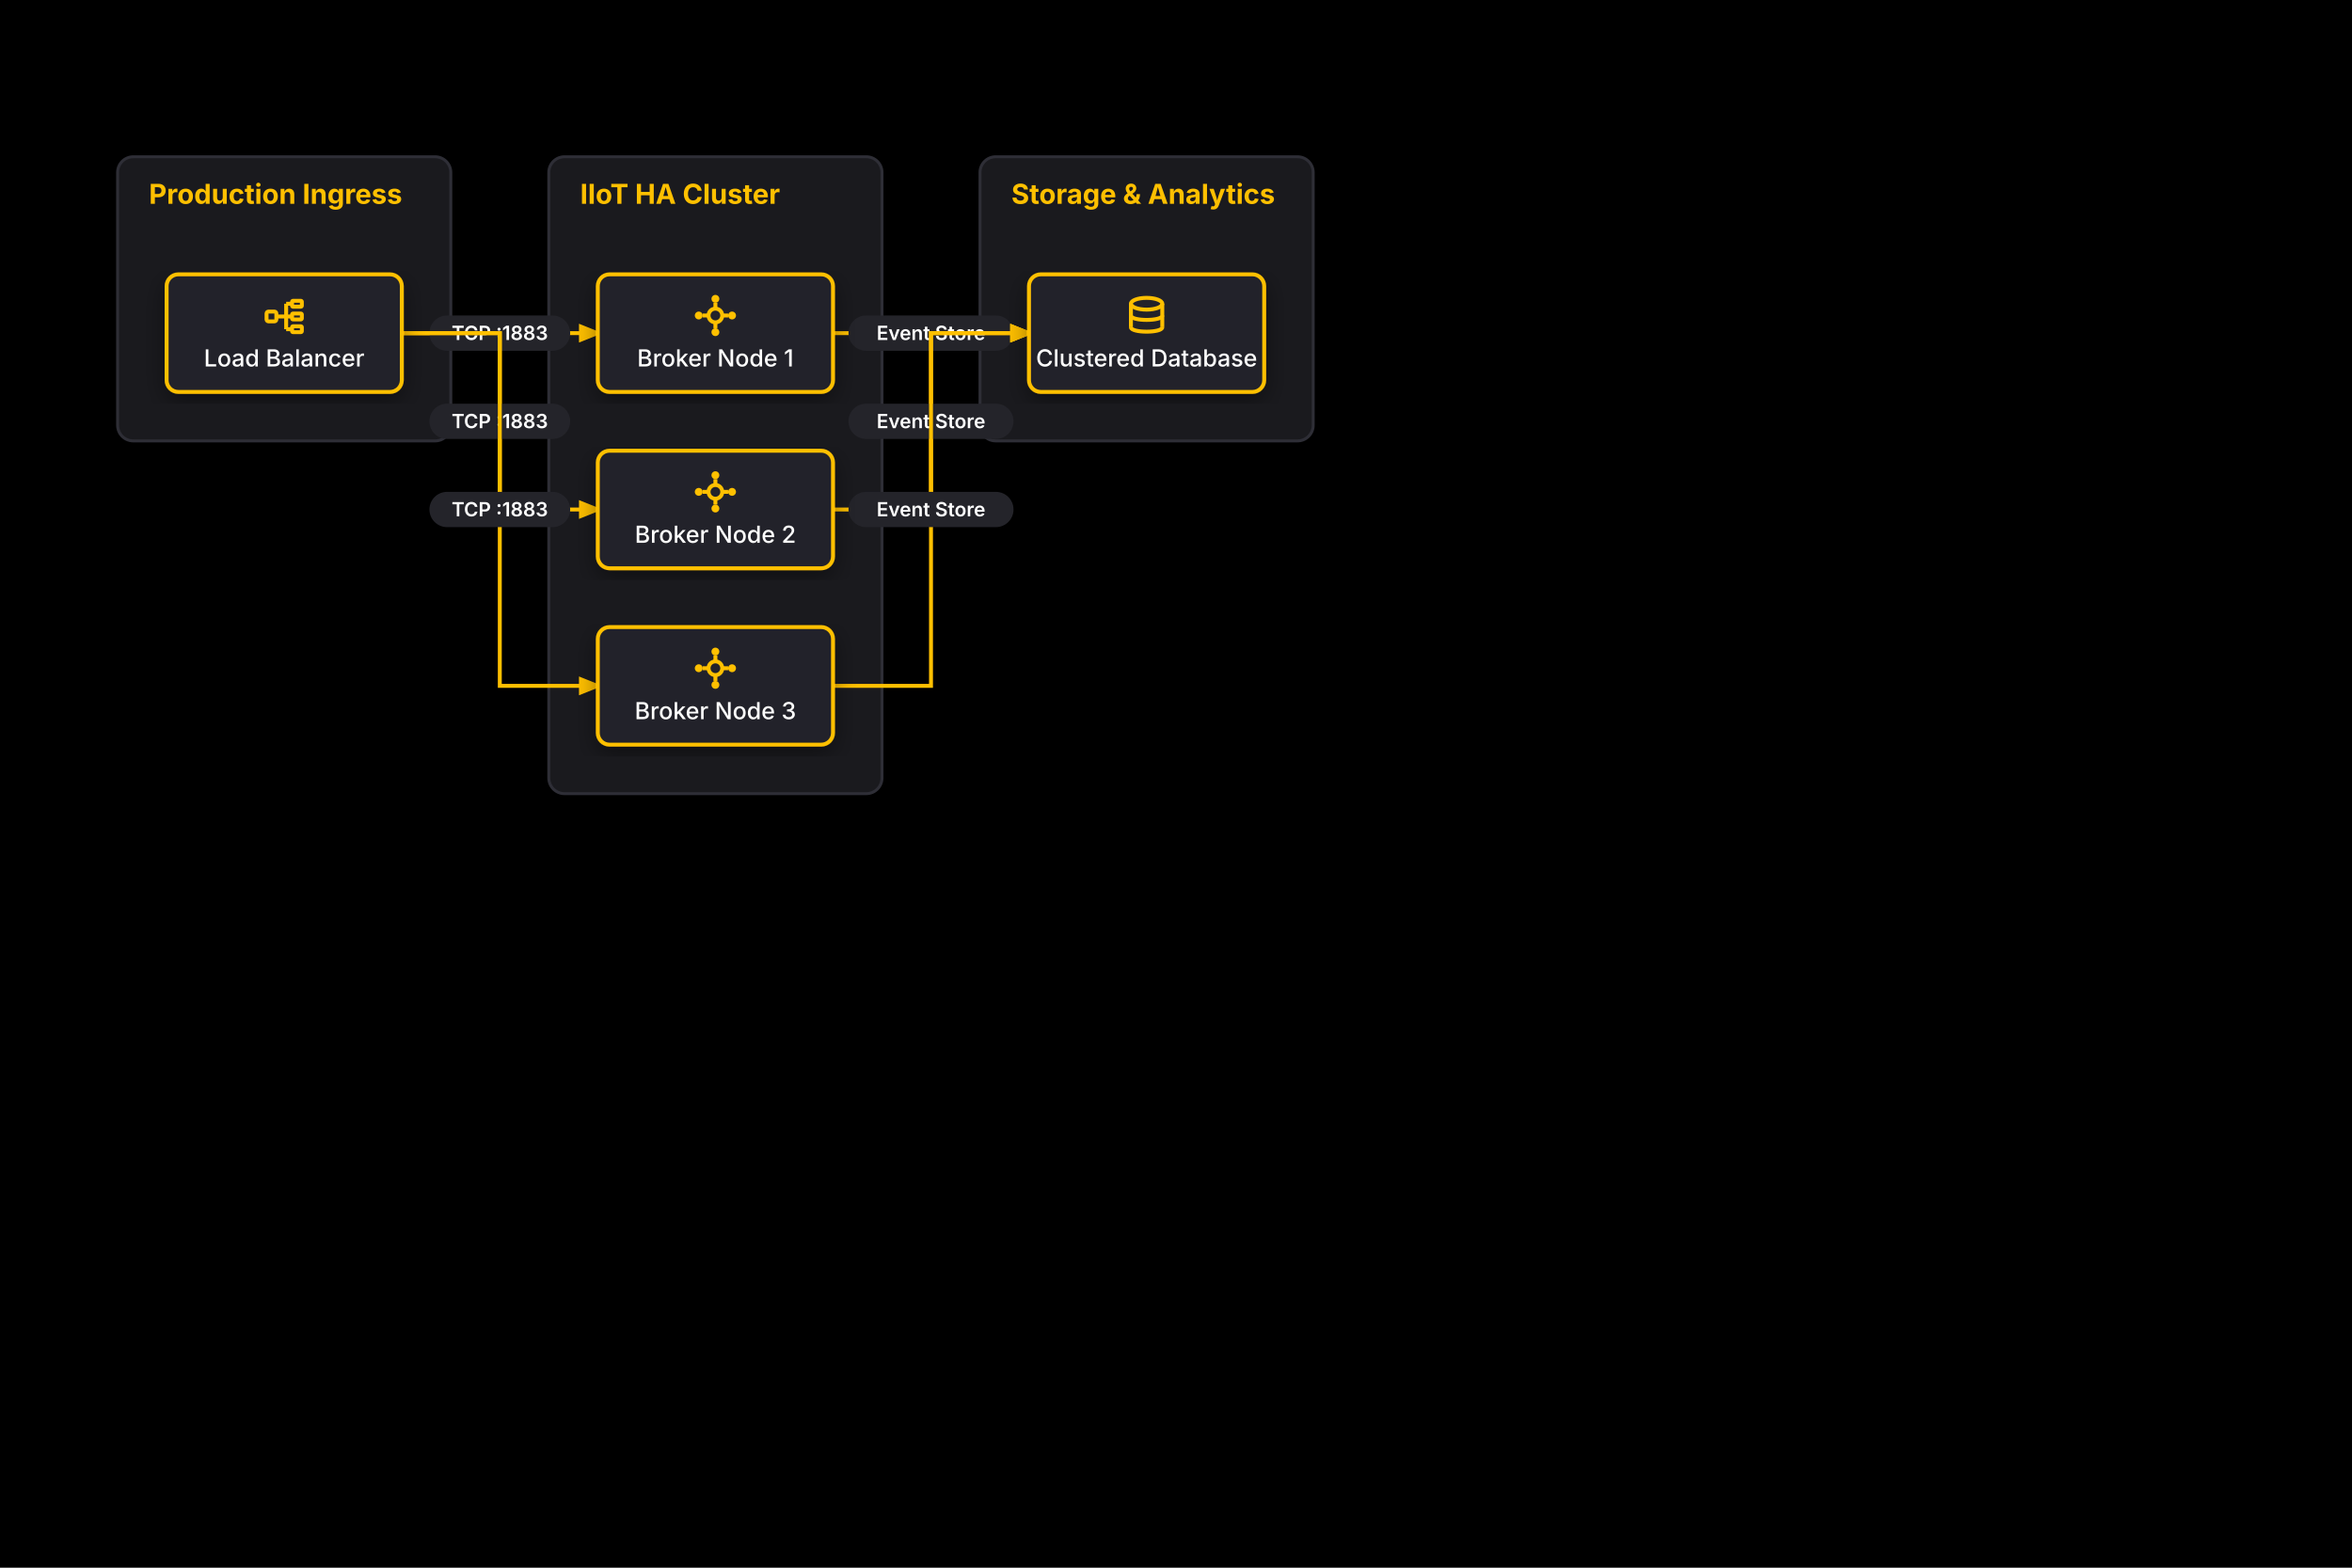
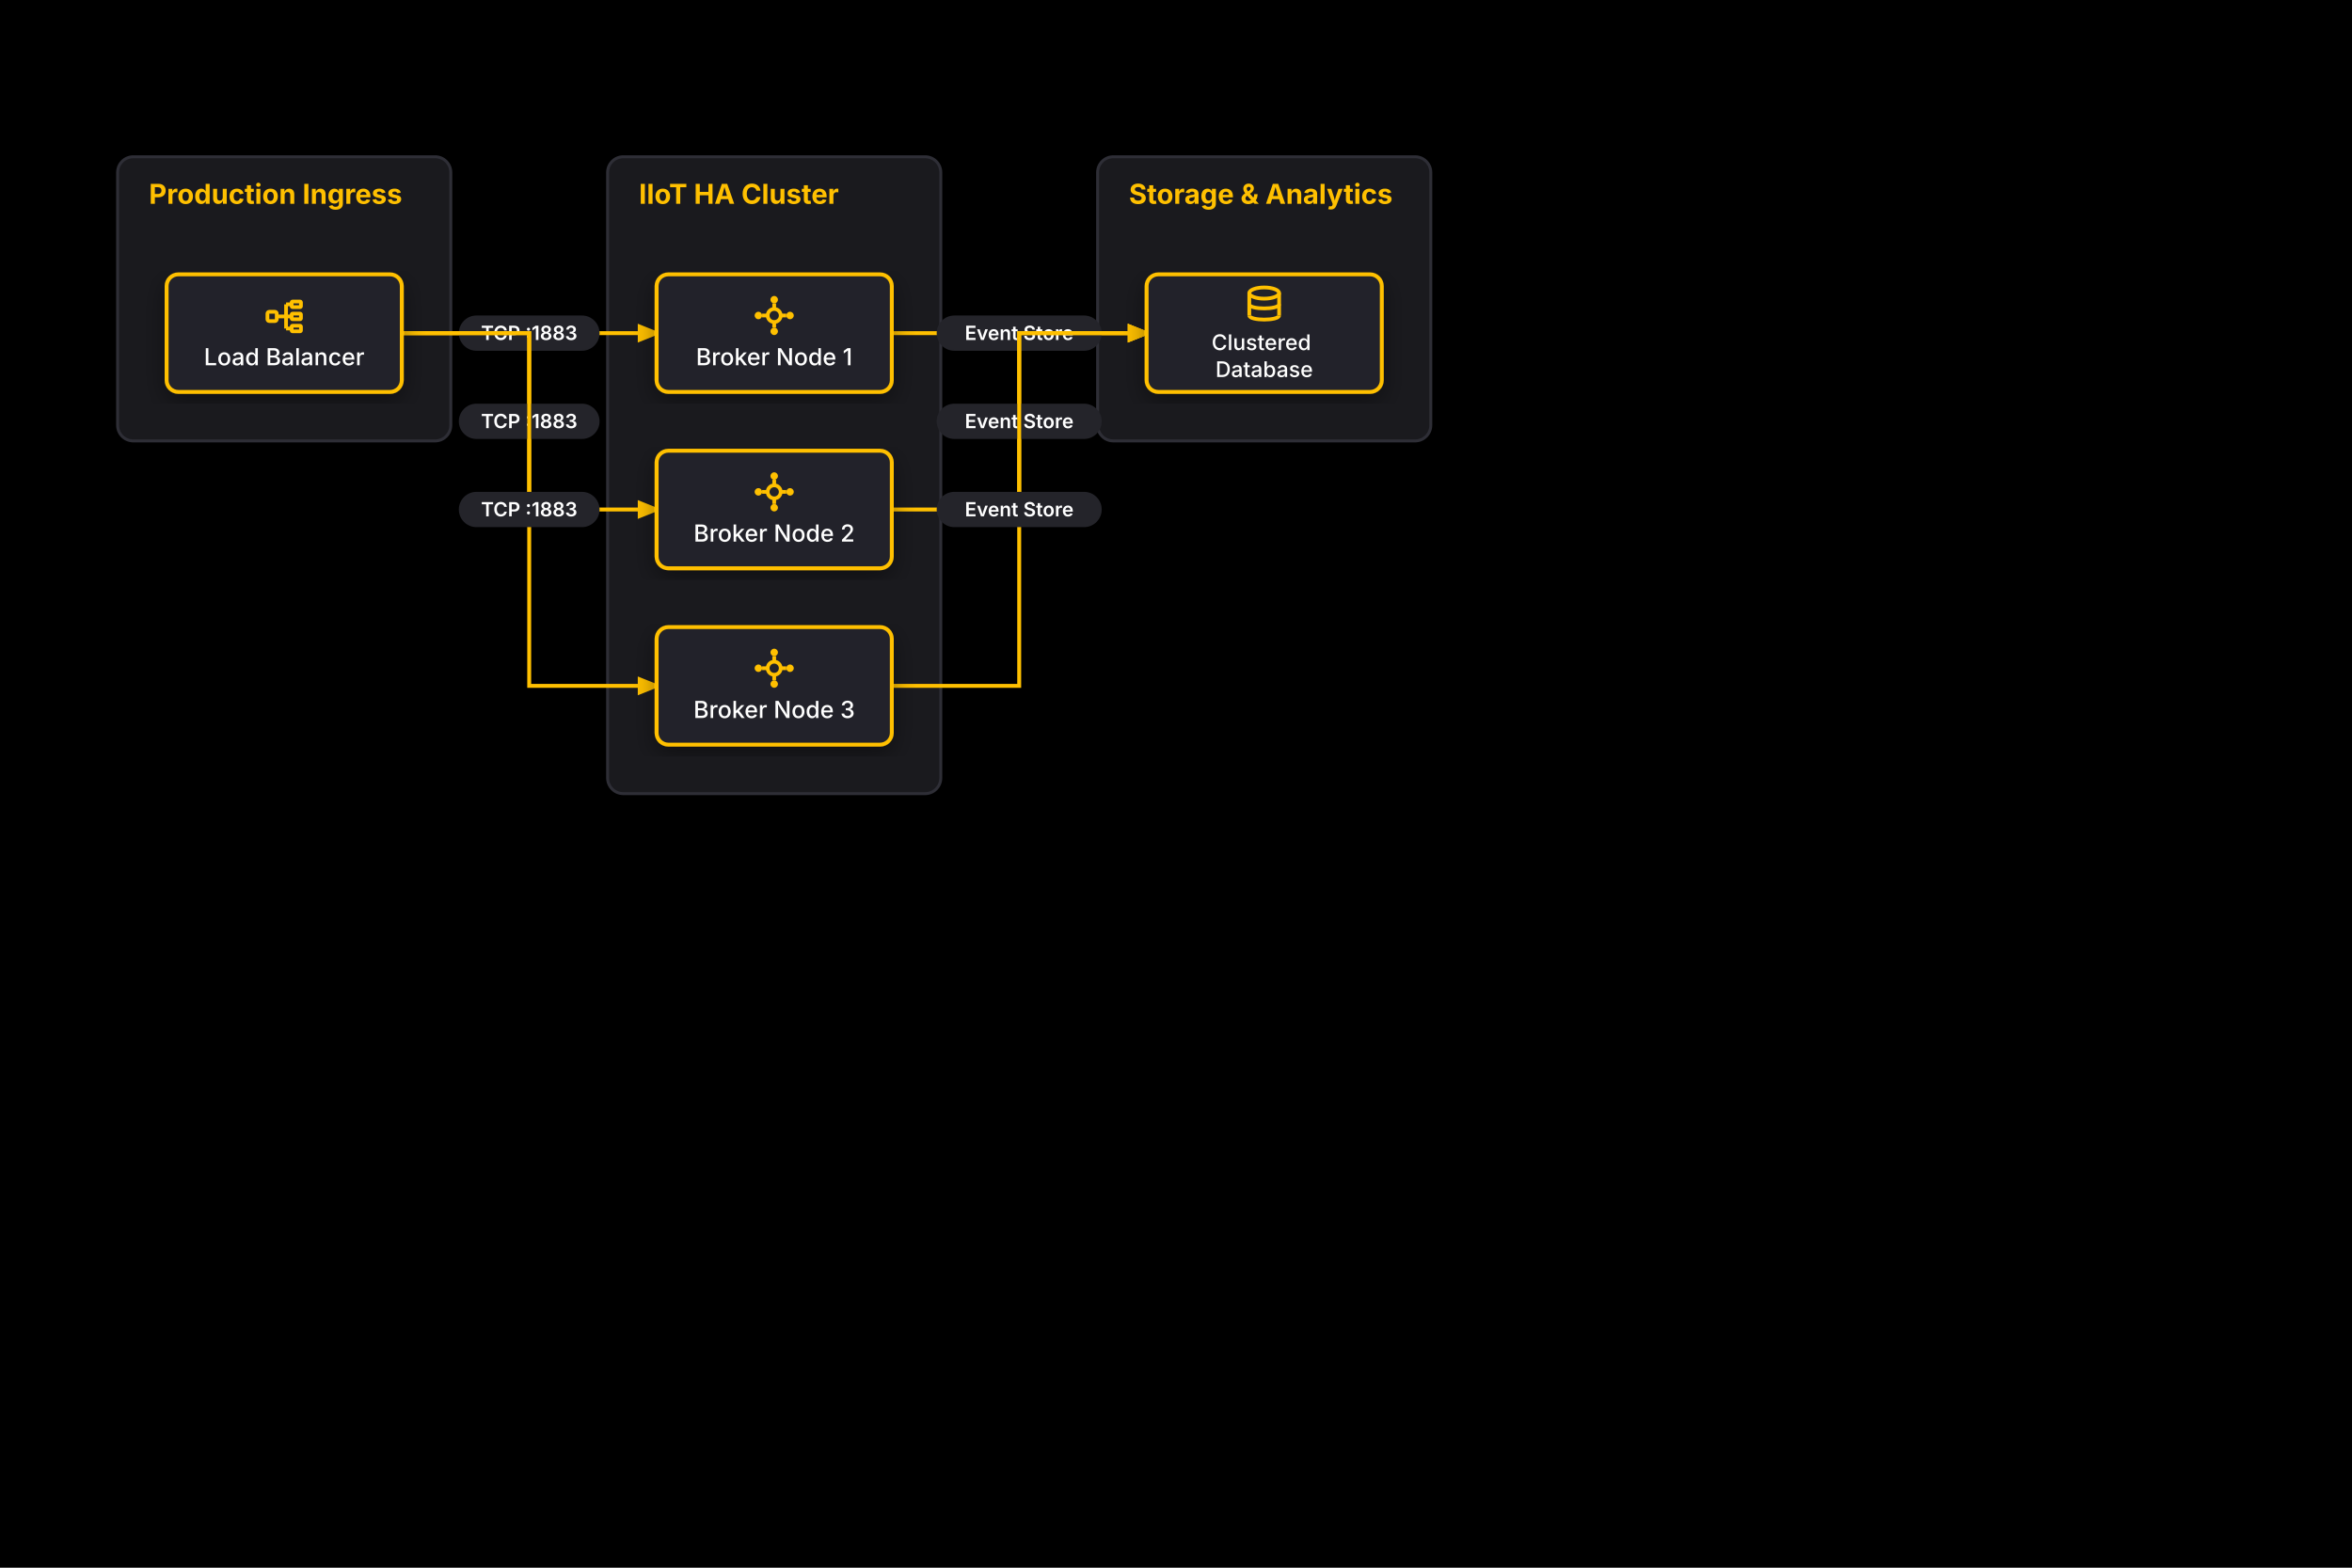
- <svg xmlns="http://www.w3.org/2000/svg" viewBox="0 0 1200.0 800.0" width="1200.0" height="800.0">
+ <svg xmlns="http://www.w3.org/2000/svg" viewBox="0 0 1200 800" width="1200" height="800">
  <defs>
    <marker id="arrow" viewBox="0 0 10 10" refX="8" refY="5" markerWidth="6" markerHeight="6" orient="auto-start-reverse">
      <path d="M 0 1 L 10 5 L 0 9 z" fill="#FFC000" />
+     </marker>
+     <marker id="arrow-tail" viewBox="0 0 10 10" refX="2" refY="5" markerWidth="6" markerHeight="6" orient="auto">
+       <path d="M 10 1 L 0 5 L 10 9 z" fill="#FFC000" />
    </marker>
    <filter id="shadow" x="-10%" y="-10%" width="120%" height="120%">
      <feDropShadow dx="0" dy="4" stdDeviation="6" flood-color="#000000" flood-opacity="0.4" />
    </filter>
  </defs>
  <rect width="100%" height="100%" fill="#000000" />
  <g id="group_1">
    <rect x="60.0" y="80.0" width="170.0" height="145.0" rx="8" fill="#1A1A1E" stroke="#2E2E36" stroke-width="1.5" />
    <text x="76.0" y="104.0" fill="#FFC000" font-family="Inter, -apple-system, BlinkMacSystemFont, 'Segoe UI', Roboto, sans-serif" font-size="14" font-weight="bold">Production Ingress</text>
  </g>
  <g id="group_2">
-     <rect x="280.0" y="80.0" width="170.0" height="325.0" rx="8" fill="#1A1A1E" stroke="#2E2E36" stroke-width="1.5" />
-     <text x="296.0" y="104.0" fill="#FFC000" font-family="Inter, -apple-system, BlinkMacSystemFont, 'Segoe UI', Roboto, sans-serif" font-size="14" font-weight="bold">IIoT HA Cluster</text>
+     <rect x="310.0" y="80.0" width="170.0" height="325.0" rx="8" fill="#1A1A1E" stroke="#2E2E36" stroke-width="1.5" />
+     <text x="326.0" y="104.0" fill="#FFC000" font-family="Inter, -apple-system, BlinkMacSystemFont, 'Segoe UI', Roboto, sans-serif" font-size="14" font-weight="bold">IIoT HA Cluster</text>
  </g>
  <g id="group_3">
-     <rect x="500.0" y="80.0" width="170.0" height="145.0" rx="8" fill="#1A1A1E" stroke="#2E2E36" stroke-width="1.5" />
-     <text x="516.0" y="104.0" fill="#FFC000" font-family="Inter, -apple-system, BlinkMacSystemFont, 'Segoe UI', Roboto, sans-serif" font-size="14" font-weight="bold">Storage &amp; Analytics</text>
+     <rect x="560.0" y="80.0" width="170.0" height="145.0" rx="8" fill="#1A1A1E" stroke="#2E2E36" stroke-width="1.5" />
+     <text x="576.0" y="104.0" fill="#FFC000" font-family="Inter, -apple-system, BlinkMacSystemFont, 'Segoe UI', Roboto, sans-serif" font-size="14" font-weight="bold">Storage &amp; Analytics</text>
  </g>
-   <path d="M 205.0 170.0 L 305.0 170.0" fill="none" stroke="#FFC000" stroke-width="2" marker-end="url(#arrow)" />
+   <path d="M 205.0 170.0 L 335.0 170.0" fill="none" stroke="#FFC000" stroke-width="2" marker-end="url(#arrow)" />
  <g class="badge">
-     <rect x="219.1" y="161.0" width="71.8" height="18.0" rx="9.0" fill="#24242A" />
-     <text x="255.0" y="173.5" fill="#FFFFFF" font-size="10.0" font-family="Inter, -apple-system, BlinkMacSystemFont, 'Segoe UI', Roboto, sans-serif" font-weight="600" text-anchor="middle">TCP :1883</text>
+     <rect x="234.1" y="161.0" width="71.8" height="18.0" rx="9.0" fill="#24242A" />
+     <text x="270.0" y="173.5" fill="#FFFFFF" font-size="10.0" font-family="Inter, -apple-system, BlinkMacSystemFont, 'Segoe UI', Roboto, sans-serif" font-weight="600" text-anchor="middle">TCP :1883</text>
  </g>
-   <path d="M 205.0 170.0 L 255.0 170.0 L 255.0 260.0 L 305.0 260.0" fill="none" stroke="#FFC000" stroke-width="2" marker-end="url(#arrow)" />
+   <path d="M 205.0 170.0 L 270.0 170.0 L 270.0 260.0 L 335.0 260.0" fill="none" stroke="#FFC000" stroke-width="2" marker-end="url(#arrow)" />
  <g class="badge">
-     <rect x="219.1" y="206.0" width="71.8" height="18.0" rx="9.0" fill="#24242A" />
-     <text x="255.0" y="218.5" fill="#FFFFFF" font-size="10.0" font-family="Inter, -apple-system, BlinkMacSystemFont, 'Segoe UI', Roboto, sans-serif" font-weight="600" text-anchor="middle">TCP :1883</text>
+     <rect x="234.1" y="206.0" width="71.8" height="18.0" rx="9.0" fill="#24242A" />
+     <text x="270.0" y="218.5" fill="#FFFFFF" font-size="10.0" font-family="Inter, -apple-system, BlinkMacSystemFont, 'Segoe UI', Roboto, sans-serif" font-weight="600" text-anchor="middle">TCP :1883</text>
  </g>
-   <path d="M 205.0 170.0 L 255.0 170.0 L 255.0 350.0 L 305.0 350.0" fill="none" stroke="#FFC000" stroke-width="2" marker-end="url(#arrow)" />
+   <path d="M 205.0 170.0 L 270.0 170.0 L 270.0 350.0 L 335.0 350.0" fill="none" stroke="#FFC000" stroke-width="2" marker-end="url(#arrow)" />
  <g class="badge">
-     <rect x="219.1" y="251.0" width="71.8" height="18.0" rx="9.0" fill="#24242A" />
-     <text x="255.0" y="263.5" fill="#FFFFFF" font-size="10.0" font-family="Inter, -apple-system, BlinkMacSystemFont, 'Segoe UI', Roboto, sans-serif" font-weight="600" text-anchor="middle">TCP :1883</text>
+     <rect x="234.1" y="251.0" width="71.8" height="18.0" rx="9.0" fill="#24242A" />
+     <text x="270.0" y="263.5" fill="#FFFFFF" font-size="10.0" font-family="Inter, -apple-system, BlinkMacSystemFont, 'Segoe UI', Roboto, sans-serif" font-weight="600" text-anchor="middle">TCP :1883</text>
  </g>
-   <path d="M 425.0 170.0 L 525.0 170.0" fill="none" stroke="#FFC000" stroke-width="2" marker-end="url(#arrow)" />
+   <path d="M 455.0 170.0 L 585.0 170.0" fill="none" stroke="#FFC000" stroke-width="2" marker-end="url(#arrow)" />
  <g class="badge">
-     <rect x="432.9" y="161.0" width="84.2" height="18.0" rx="9.0" fill="#24242A" />
-     <text x="475.0" y="173.5" fill="#FFFFFF" font-size="10.0" font-family="Inter, -apple-system, BlinkMacSystemFont, 'Segoe UI', Roboto, sans-serif" font-weight="600" text-anchor="middle">Event Store</text>
+     <rect x="477.9" y="161.0" width="84.2" height="18.0" rx="9.0" fill="#24242A" />
+     <text x="520.0" y="173.5" fill="#FFFFFF" font-size="10.0" font-family="Inter, -apple-system, BlinkMacSystemFont, 'Segoe UI', Roboto, sans-serif" font-weight="600" text-anchor="middle">Event Store</text>
  </g>
-   <path d="M 425.0 260.0 L 475.0 260.0 L 475.0 170.0 L 525.0 170.0" fill="none" stroke="#FFC000" stroke-width="2" marker-end="url(#arrow)" />
+   <path d="M 455.0 260.0 L 520.0 260.0 L 520.0 170.0 L 585.0 170.0" fill="none" stroke="#FFC000" stroke-width="2" marker-end="url(#arrow)" />
  <g class="badge">
-     <rect x="432.9" y="206.0" width="84.2" height="18.0" rx="9.0" fill="#24242A" />
-     <text x="475.0" y="218.5" fill="#FFFFFF" font-size="10.0" font-family="Inter, -apple-system, BlinkMacSystemFont, 'Segoe UI', Roboto, sans-serif" font-weight="600" text-anchor="middle">Event Store</text>
+     <rect x="477.9" y="206.0" width="84.2" height="18.0" rx="9.0" fill="#24242A" />
+     <text x="520.0" y="218.5" fill="#FFFFFF" font-size="10.0" font-family="Inter, -apple-system, BlinkMacSystemFont, 'Segoe UI', Roboto, sans-serif" font-weight="600" text-anchor="middle">Event Store</text>
  </g>
-   <path d="M 425.0 350.0 L 475.0 350.0 L 475.0 170.0 L 525.0 170.0" fill="none" stroke="#FFC000" stroke-width="2" marker-end="url(#arrow)" />
+   <path d="M 455.0 350.0 L 520.0 350.0 L 520.0 170.0 L 585.0 170.0" fill="none" stroke="#FFC000" stroke-width="2" marker-end="url(#arrow)" />
  <g class="badge">
-     <rect x="432.9" y="251.0" width="84.2" height="18.0" rx="9.0" fill="#24242A" />
-     <text x="475.0" y="263.5" fill="#FFFFFF" font-size="10.0" font-family="Inter, -apple-system, BlinkMacSystemFont, 'Segoe UI', Roboto, sans-serif" font-weight="600" text-anchor="middle">Event Store</text>
+     <rect x="477.9" y="251.0" width="84.2" height="18.0" rx="9.0" fill="#24242A" />
+     <text x="520.0" y="263.5" fill="#FFFFFF" font-size="10.0" font-family="Inter, -apple-system, BlinkMacSystemFont, 'Segoe UI', Roboto, sans-serif" font-weight="600" text-anchor="middle">Event Store</text>
  </g>
  <g id="lb" filter="url(#shadow)">
    <rect x="85.0" y="140.0" width="120.0" height="60.0" rx="6.0" fill="#24242A" stroke="#FFC000" stroke-width="2.0" />
-     <g class="icon icon-load_balancer" transform="translate(133.0, 149.0) scale(1.0)">
+     <g class="icon icon-load_balancer" transform="translate(133.6, 149.6) scale(0.95)">
      <rect x="3" y="10" width="5" height="5" rx="1" fill="none" stroke="#FFC000" stroke-width="2.0" />
      <line x1="8" y1="12.5" x2="13" y2="12.5" stroke="#FFC000" stroke-width="2.0" />
      <line x1="13" y1="6" x2="13" y2="19" stroke="#FFC000" stroke-width="2.0" />
      <line x1="13" y1="6" x2="16" y2="6" stroke="#FFC000" stroke-width="2.0" />
      <line x1="13" y1="12.5" x2="16" y2="12.5" stroke="#FFC000" stroke-width="2.0" />
      <line x1="13" y1="19" x2="16" y2="19" stroke="#FFC000" stroke-width="2.0" />
      <rect x="16" y="4.5" width="5" height="3" rx="0.5" fill="none" stroke="#FFC000" stroke-width="2.0" />
      <rect x="16" y="11" width="5" height="3" rx="0.5" fill="none" stroke="#FFC000" stroke-width="2.0" />
      <rect x="16" y="17.5" width="5" height="3" rx="0.5" fill="none" stroke="#FFC000" stroke-width="2.0" />
    </g>
-     <text x="145.0" y="187.0" text-anchor="middle" fill="#FFFFFF" font-family="Inter, -apple-system, BlinkMacSystemFont, 'Segoe UI', Roboto, sans-serif" font-size="12" font-weight="500">Load Balancer</text>
+     <text x="145.0" y="186.4" text-anchor="middle" fill="#FFFFFF" font-family="Inter, -apple-system, BlinkMacSystemFont, 'Segoe UI', Roboto, sans-serif" font-size="12" font-weight="500">Load Balancer</text>
  </g>
  <g id="node1" filter="url(#shadow)">
-     <rect x="305.0" y="140.0" width="120.0" height="60.0" rx="6.0" fill="#24242A" stroke="#FFC000" stroke-width="2.0" />
-     <g class="icon icon-broker" transform="translate(353.0, 149.0) scale(1.0)">
+     <rect x="335.0" y="140.0" width="120.0" height="60.0" rx="6.0" fill="#24242A" stroke="#FFC000" stroke-width="2.0" />
+     <g class="icon icon-broker" transform="translate(383.6, 149.6) scale(0.95)">
      <circle cx="12" cy="12" r="3.5" fill="none" stroke="#FFC000" stroke-width="2.0" />
      <circle cx="12" cy="3.5" r="2" fill="#FFC000" />
      <circle cx="12" cy="20.5" r="2" fill="#FFC000" />
      <circle cx="3.5" cy="12" r="2" fill="#FFC000" />
      <circle cx="20.5" cy="12" r="2" fill="#FFC000" />
      <line x1="12" y1="5.5" x2="12" y2="8.5" stroke="#FFC000" stroke-width="2.0" />
      <line x1="12" y1="15.5" x2="12" y2="18.5" stroke="#FFC000" stroke-width="2.0" />
      <line x1="5.5" y1="12" x2="8.5" y2="12" stroke="#FFC000" stroke-width="2.0" />
      <line x1="15.5" y1="12" x2="18.5" y2="12" stroke="#FFC000" stroke-width="2.0" />
    </g>
-     <text x="365.0" y="187.0" text-anchor="middle" fill="#FFFFFF" font-family="Inter, -apple-system, BlinkMacSystemFont, 'Segoe UI', Roboto, sans-serif" font-size="12" font-weight="500">Broker Node 1</text>
+     <text x="395.0" y="186.4" text-anchor="middle" fill="#FFFFFF" font-family="Inter, -apple-system, BlinkMacSystemFont, 'Segoe UI', Roboto, sans-serif" font-size="12" font-weight="500">Broker Node 1</text>
  </g>
  <g id="node2" filter="url(#shadow)">
-     <rect x="305.0" y="230.0" width="120.0" height="60.0" rx="6.0" fill="#24242A" stroke="#FFC000" stroke-width="2.0" />
-     <g class="icon icon-broker" transform="translate(353.0, 239.0) scale(1.0)">
+     <rect x="335.0" y="230.0" width="120.0" height="60.0" rx="6.0" fill="#24242A" stroke="#FFC000" stroke-width="2.0" />
+     <g class="icon icon-broker" transform="translate(383.6, 239.6) scale(0.95)">
      <circle cx="12" cy="12" r="3.5" fill="none" stroke="#FFC000" stroke-width="2.0" />
      <circle cx="12" cy="3.5" r="2" fill="#FFC000" />
      <circle cx="12" cy="20.5" r="2" fill="#FFC000" />
      <circle cx="3.5" cy="12" r="2" fill="#FFC000" />
      <circle cx="20.5" cy="12" r="2" fill="#FFC000" />
      <line x1="12" y1="5.5" x2="12" y2="8.5" stroke="#FFC000" stroke-width="2.0" />
      <line x1="12" y1="15.5" x2="12" y2="18.5" stroke="#FFC000" stroke-width="2.0" />
      <line x1="5.5" y1="12" x2="8.5" y2="12" stroke="#FFC000" stroke-width="2.0" />
      <line x1="15.5" y1="12" x2="18.5" y2="12" stroke="#FFC000" stroke-width="2.0" />
    </g>
-     <text x="365.0" y="277.0" text-anchor="middle" fill="#FFFFFF" font-family="Inter, -apple-system, BlinkMacSystemFont, 'Segoe UI', Roboto, sans-serif" font-size="12" font-weight="500">Broker Node 2</text>
+     <text x="395.0" y="276.4" text-anchor="middle" fill="#FFFFFF" font-family="Inter, -apple-system, BlinkMacSystemFont, 'Segoe UI', Roboto, sans-serif" font-size="12" font-weight="500">Broker Node 2</text>
  </g>
  <g id="node3" filter="url(#shadow)">
-     <rect x="305.0" y="320.0" width="120.0" height="60.0" rx="6.0" fill="#24242A" stroke="#FFC000" stroke-width="2.0" />
-     <g class="icon icon-broker" transform="translate(353.0, 329.0) scale(1.0)">
+     <rect x="335.0" y="320.0" width="120.0" height="60.0" rx="6.0" fill="#24242A" stroke="#FFC000" stroke-width="2.0" />
+     <g class="icon icon-broker" transform="translate(383.6, 329.6) scale(0.95)">
      <circle cx="12" cy="12" r="3.5" fill="none" stroke="#FFC000" stroke-width="2.0" />
      <circle cx="12" cy="3.5" r="2" fill="#FFC000" />
      <circle cx="12" cy="20.5" r="2" fill="#FFC000" />
      <circle cx="3.5" cy="12" r="2" fill="#FFC000" />
      <circle cx="20.5" cy="12" r="2" fill="#FFC000" />
      <line x1="12" y1="5.5" x2="12" y2="8.5" stroke="#FFC000" stroke-width="2.0" />
      <line x1="12" y1="15.5" x2="12" y2="18.5" stroke="#FFC000" stroke-width="2.0" />
      <line x1="5.5" y1="12" x2="8.5" y2="12" stroke="#FFC000" stroke-width="2.0" />
      <line x1="15.5" y1="12" x2="18.5" y2="12" stroke="#FFC000" stroke-width="2.0" />
    </g>
-     <text x="365.0" y="367.0" text-anchor="middle" fill="#FFFFFF" font-family="Inter, -apple-system, BlinkMacSystemFont, 'Segoe UI', Roboto, sans-serif" font-size="12" font-weight="500">Broker Node 3</text>
+     <text x="395.0" y="366.4" text-anchor="middle" fill="#FFFFFF" font-family="Inter, -apple-system, BlinkMacSystemFont, 'Segoe UI', Roboto, sans-serif" font-size="12" font-weight="500">Broker Node 3</text>
  </g>
  <g id="db" filter="url(#shadow)">
-     <rect x="525.0" y="140.0" width="120.0" height="60.0" rx="6.0" fill="#24242A" stroke="#FFC000" stroke-width="2.0" />
-     <g class="icon icon-database" transform="translate(573.0, 149.0) scale(1.0)">
+     <rect x="585.0" y="140.0" width="120.0" height="60.0" rx="6.0" fill="#24242A" stroke="#FFC000" stroke-width="2.0" />
+     <g class="icon icon-database" transform="translate(633.6, 143.85) scale(0.95)">
      <ellipse cx="12" cy="6" rx="8" ry="3" fill="none" stroke="#FFC000" stroke-width="2.0" />
      <path d="M 4 12 C 4 15 20 15 20 12" fill="none" stroke="#FFC000" stroke-width="2.0" />
      <path d="M 4 18 C 4 21 20 21 20 18" fill="none" stroke="#FFC000" stroke-width="2.0" />
      <line x1="4" y1="6" x2="4" y2="18" stroke="#FFC000" stroke-width="2.0" />
      <line x1="20" y1="6" x2="20" y2="18" stroke="#FFC000" stroke-width="2.0" />
    </g>
-     <text x="585.0" y="187.0" text-anchor="middle" fill="#FFFFFF" font-family="Inter, -apple-system, BlinkMacSystemFont, 'Segoe UI', Roboto, sans-serif" font-size="12" font-weight="500">Clustered Database</text>
+     <text x="645.0" y="178.65" text-anchor="middle" fill="#FFFFFF" font-family="Inter, -apple-system, BlinkMacSystemFont, 'Segoe UI', Roboto, sans-serif" font-size="11.0" font-weight="500">
+       <tspan x="645.0" dy="0">Clustered</tspan>
+       <tspan x="645.0" dy="13.75">Database</tspan>
+     </text>
  </g>
</svg>
